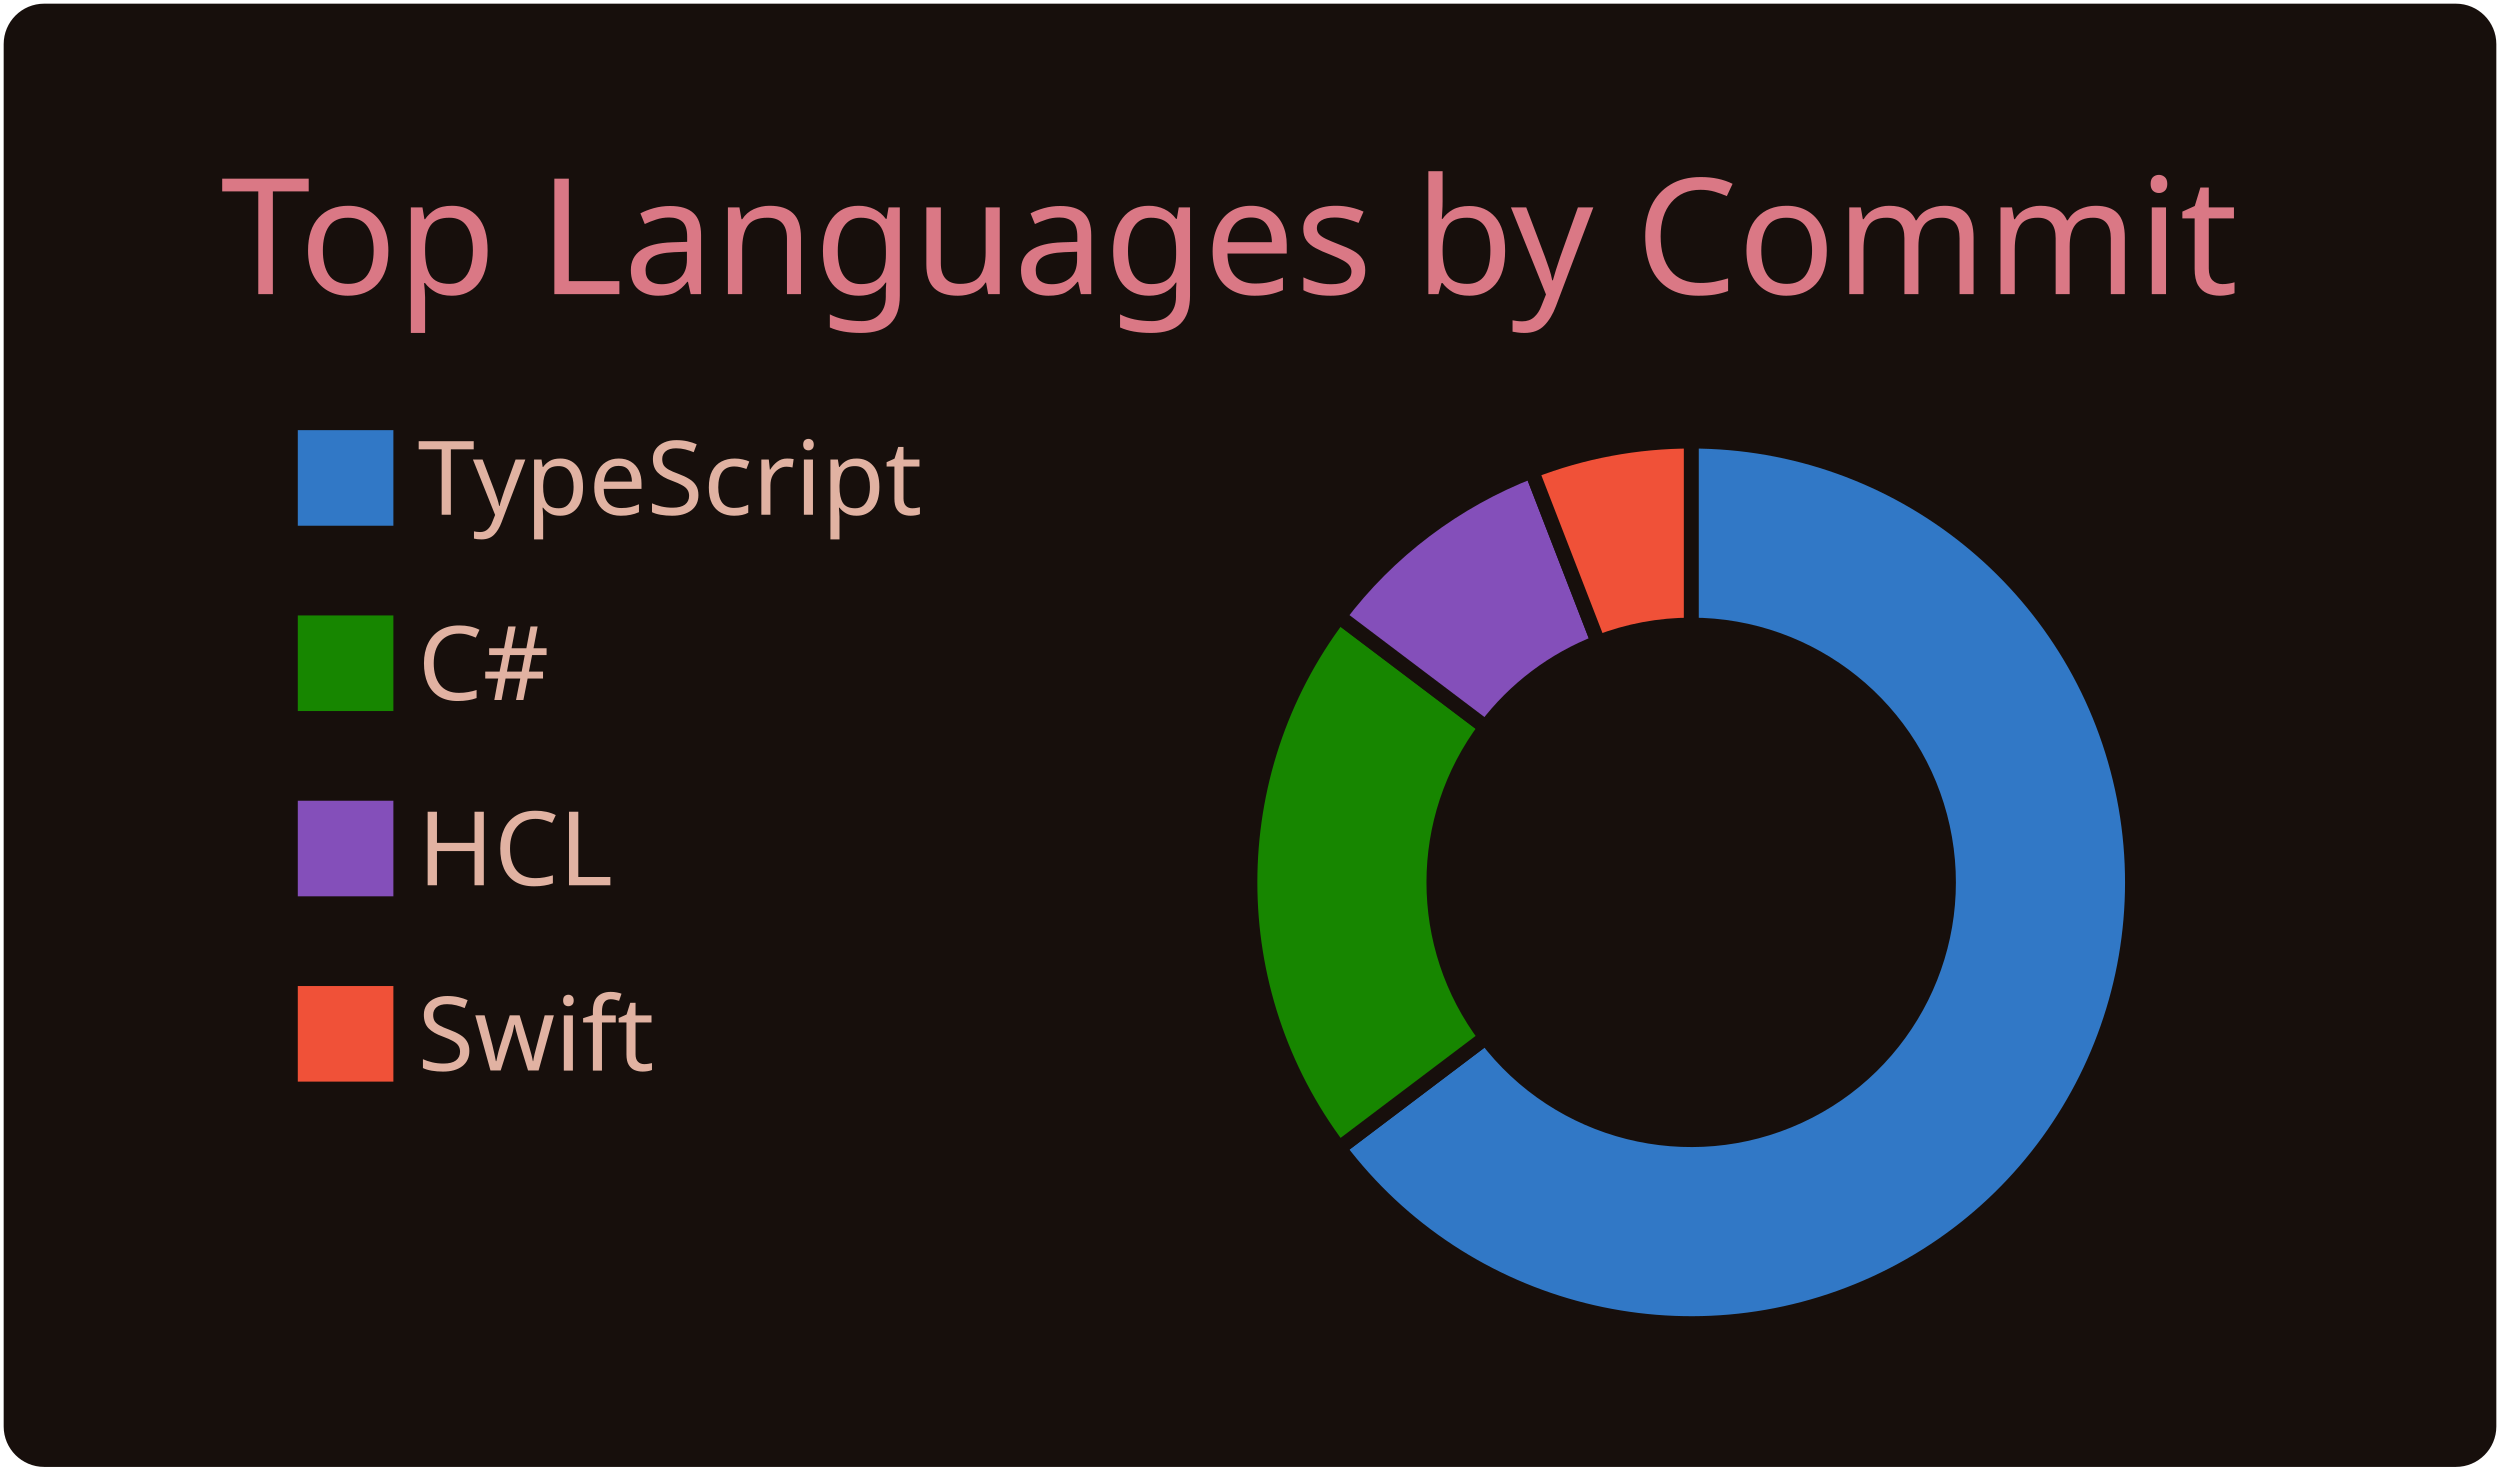
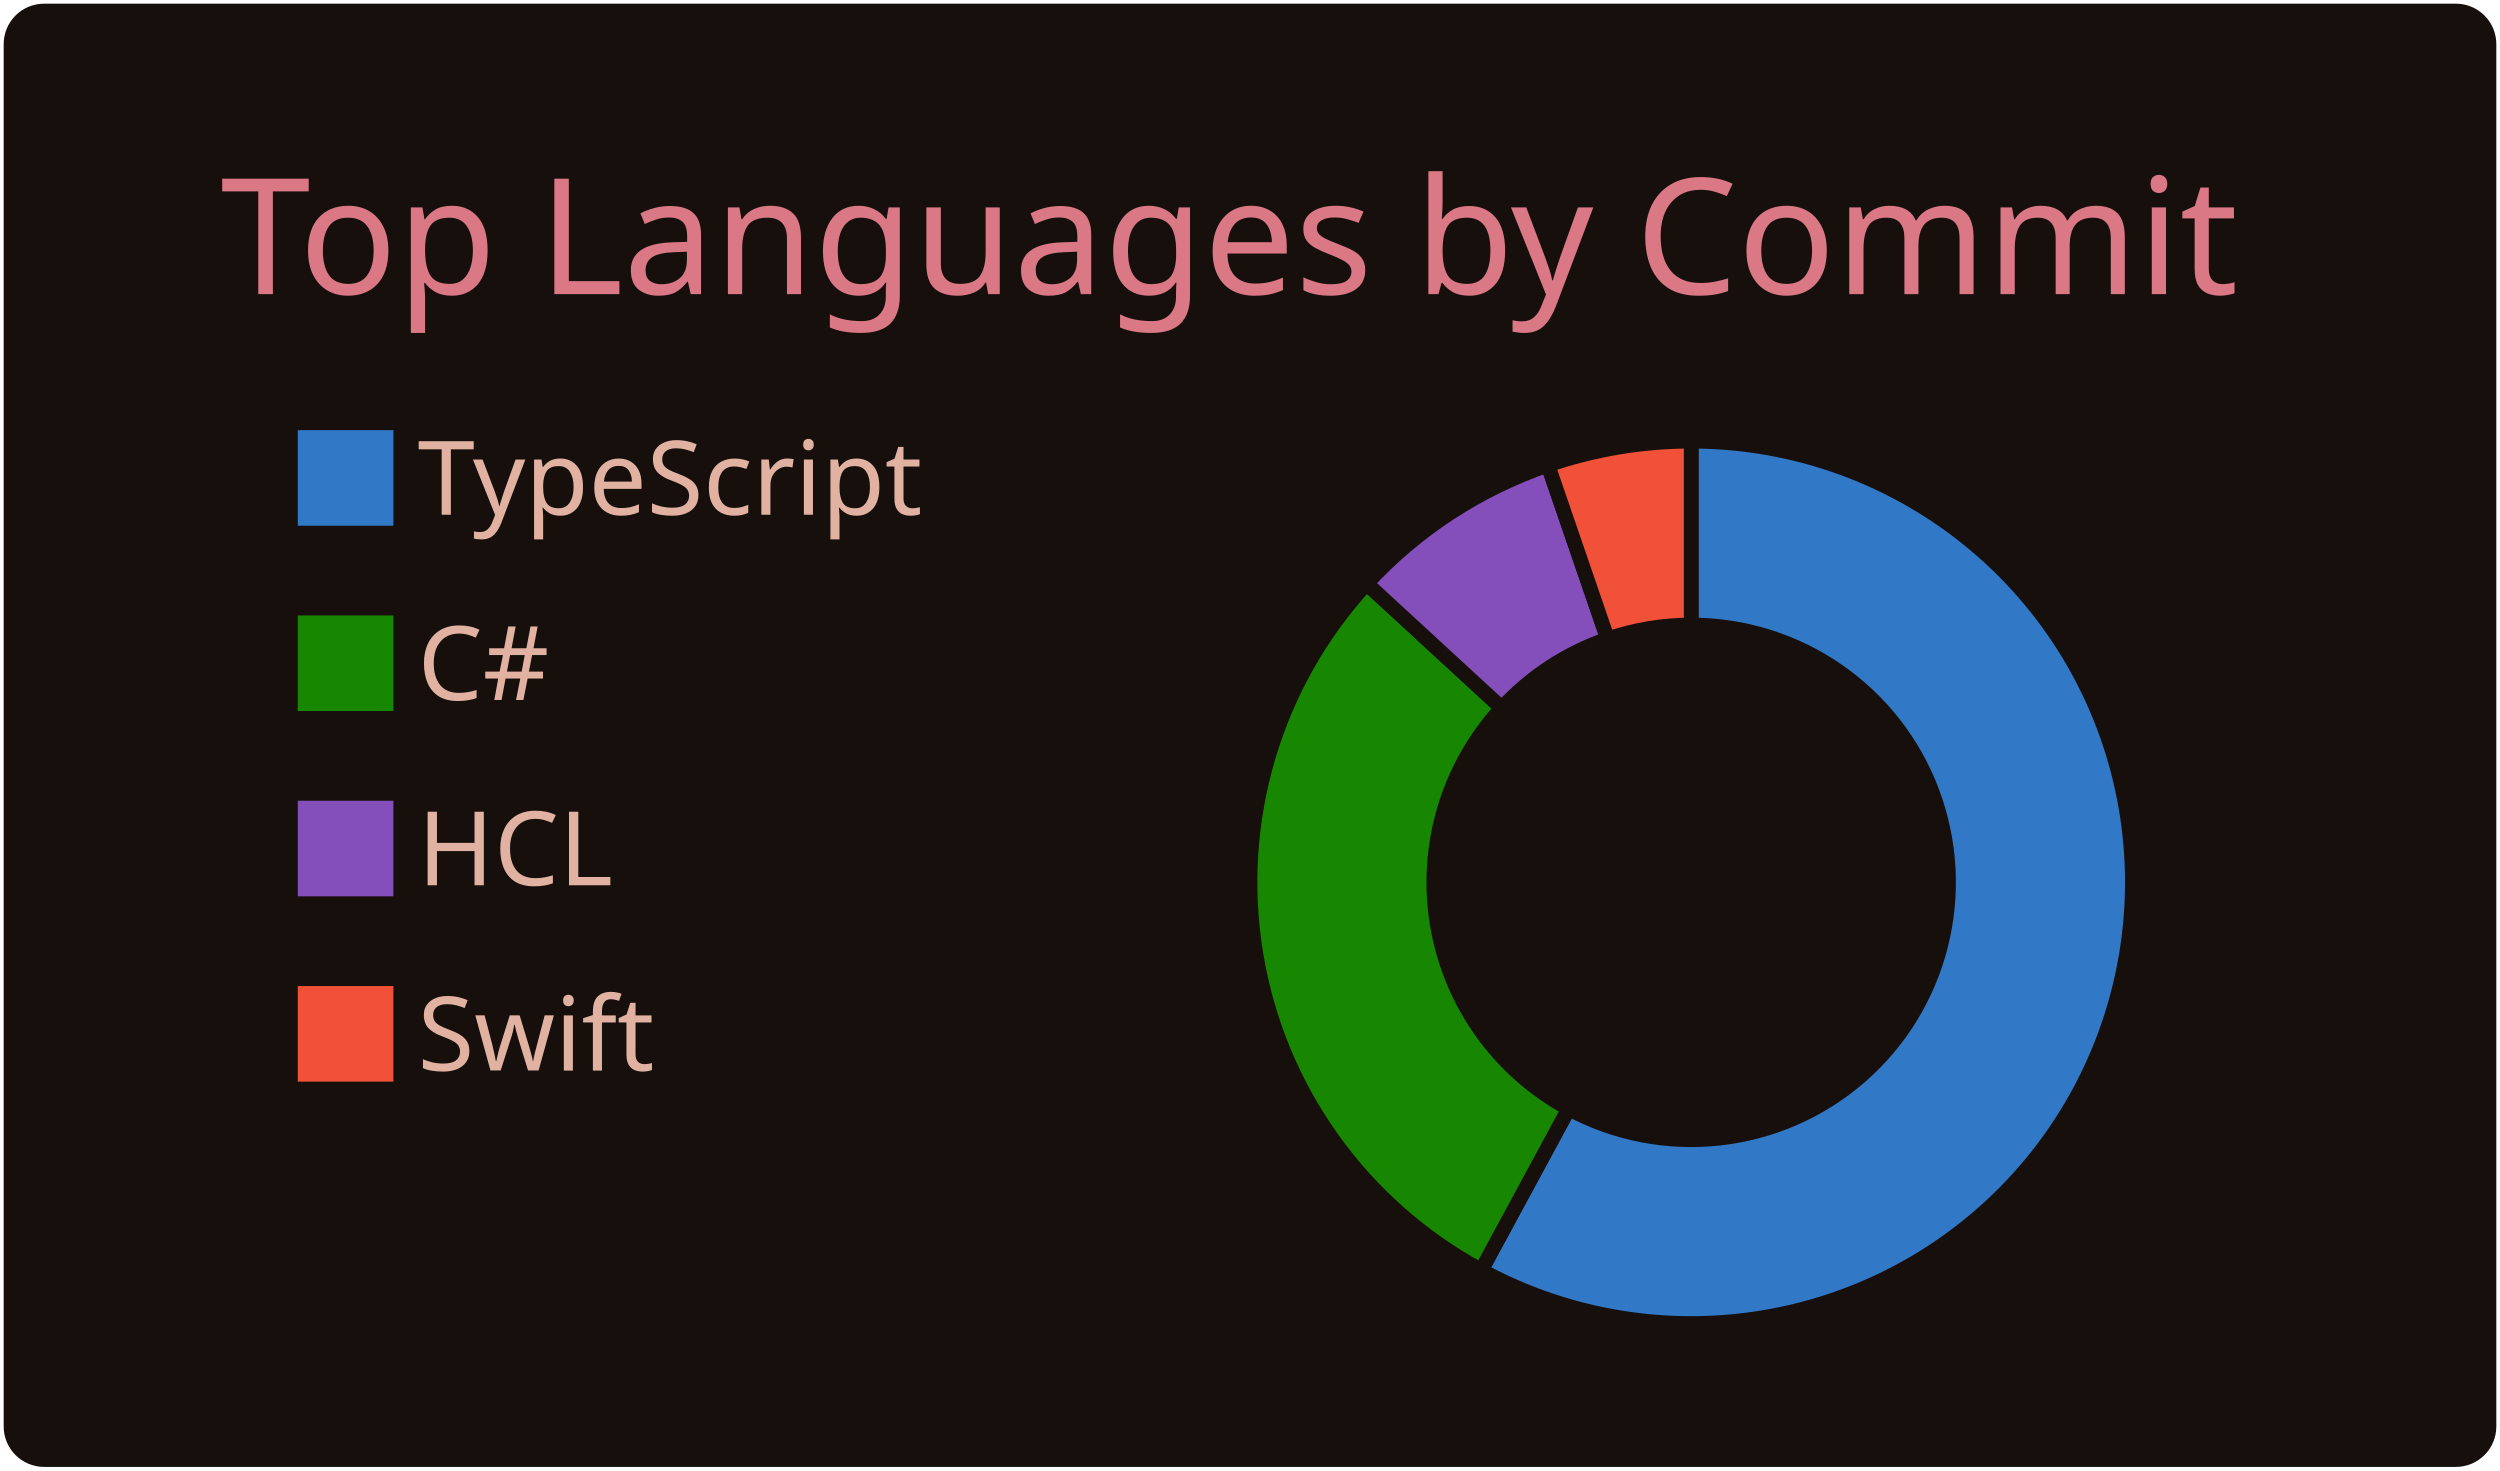
<svg xmlns="http://www.w3.org/2000/svg" width="340" height="200" viewBox="0 0 340 200">
  <style>* {
          font-family: 'Segoe UI', Ubuntu, "Helvetica Neue", Sans-Serif
        }</style>
  <g class="gpsc-root">
    <rect x="1" y="1" rx="5" ry="5" height="99%" width="99.412%" stroke="#170f0c" stroke-width="1" fill="#170f0c" stroke-opacity="1" />
    <text x="30" y="40" class="gpsc-item" style="--gpsc-i: 0; font-size: 22px; fill: #da7885;">Top Languages by Commit</text>
    <g transform="translate(0,40)">
      <g transform="translate(40,0)">
        <rect y="18" width="14" height="14" class="gpsc-item" style="--gpsc-i: 0; stroke-width: 1px;" fill="#3178c6" stroke="#170f0c" />
        <rect y="43.2" width="14" height="14" class="gpsc-item" style="--gpsc-i: 1; stroke-width: 1px;" fill="#178600" stroke="#170f0c" />
        <rect y="68.4" width="14" height="14" class="gpsc-item" style="--gpsc-i: 2; stroke-width: 1px;" fill="#844FBA" stroke="#170f0c" />
        <rect y="93.6" width="14" height="14" class="gpsc-item" style="--gpsc-i: 3; stroke-width: 1px;" fill="#F05138" stroke="#170f0c" />
        <text x="16.8" y="30" class="gpsc-item" style="--gpsc-i: 0; fill: #e1b2a2; font-size: 14px;">TypeScript</text>
        <text x="16.8" y="55.2" class="gpsc-item" style="--gpsc-i: 1; fill: #e1b2a2; font-size: 14px;">C#</text>
        <text x="16.8" y="80.4" class="gpsc-item" style="--gpsc-i: 2; fill: #e1b2a2; font-size: 14px;">HCL</text>
        <text x="16.8" y="105.6" class="gpsc-item" style="--gpsc-i: 3; fill: #e1b2a2; font-size: 14px;">Swift</text>
      </g>
      <g transform="translate( 230, 80 )">
        <g class="arc" style="--gpsc-i: 0;">
-           <path d="M3.67394039744206e-15,-60A60,60,0,1,1,-47.881,36.158L-27.931,21.092A35,35,0,1,0,2.1431318985078682e-15,-35Z" style="fill: #3178c6; stroke-width: 2px;" stroke="#170f0c" />
+           <path d="M3.67394039744206e-15,-60A60,60,0,1,1,-28.557,52.768L-16.658,30.782A35,35,0,1,0,2.1431318985078682e-15,-35Z" style="fill: #3178c6; stroke-width: 2px;" stroke="#170f0c" />
        </g>
        <g class="arc" style="--gpsc-i: 1;">
-           <path d="M-47.881,36.158A60,60,0,0,1,-47.881,-36.158L-27.931,-21.092A35,35,0,0,0,-27.931,21.092Z" style="fill: #178600; stroke-width: 2px;" stroke="#170f0c" />
+           <path d="M-28.557,52.768A60,60,0,0,1,-44.143,-40.637L-25.75,-23.705A35,35,0,0,0,-16.658,30.782Z" style="fill: #178600; stroke-width: 2px;" stroke="#170f0c" />
        </g>
        <g class="arc" style="--gpsc-i: 2;">
-           <path d="M-47.881,-36.158A60,60,0,0,1,-21.674,-55.948L-12.643,-32.637A35,35,0,0,0,-27.931,-21.092Z" style="fill: #844FBA; stroke-width: 2px;" stroke="#170f0c" />
+           <path d="M-44.143,-40.637A60,60,0,0,1,-19.482,-56.749L-11.364,-33.104A35,35,0,0,0,-25.75,-23.705Z" style="fill: #844FBA; stroke-width: 2px;" stroke="#170f0c" />
        </g>
        <g class="arc" style="--gpsc-i: 3;">
-           <path d="M-21.674,-55.948A60,60,0,0,1,-1.1021821192326178e-14,-60L-6.429395695523604e-15,-35A35,35,0,0,0,-12.643,-32.637Z" style="fill: #F05138; stroke-width: 2px;" stroke="#170f0c" />
+           <path d="M-19.482,-56.749A60,60,0,0,1,-1.1021821192326178e-14,-60L-6.429395695523604e-15,-35A35,35,0,0,0,-11.364,-33.104Z" style="fill: #F05138; stroke-width: 2px;" stroke="#170f0c" />
        </g>
      </g>
    </g>
  </g>
</svg>
